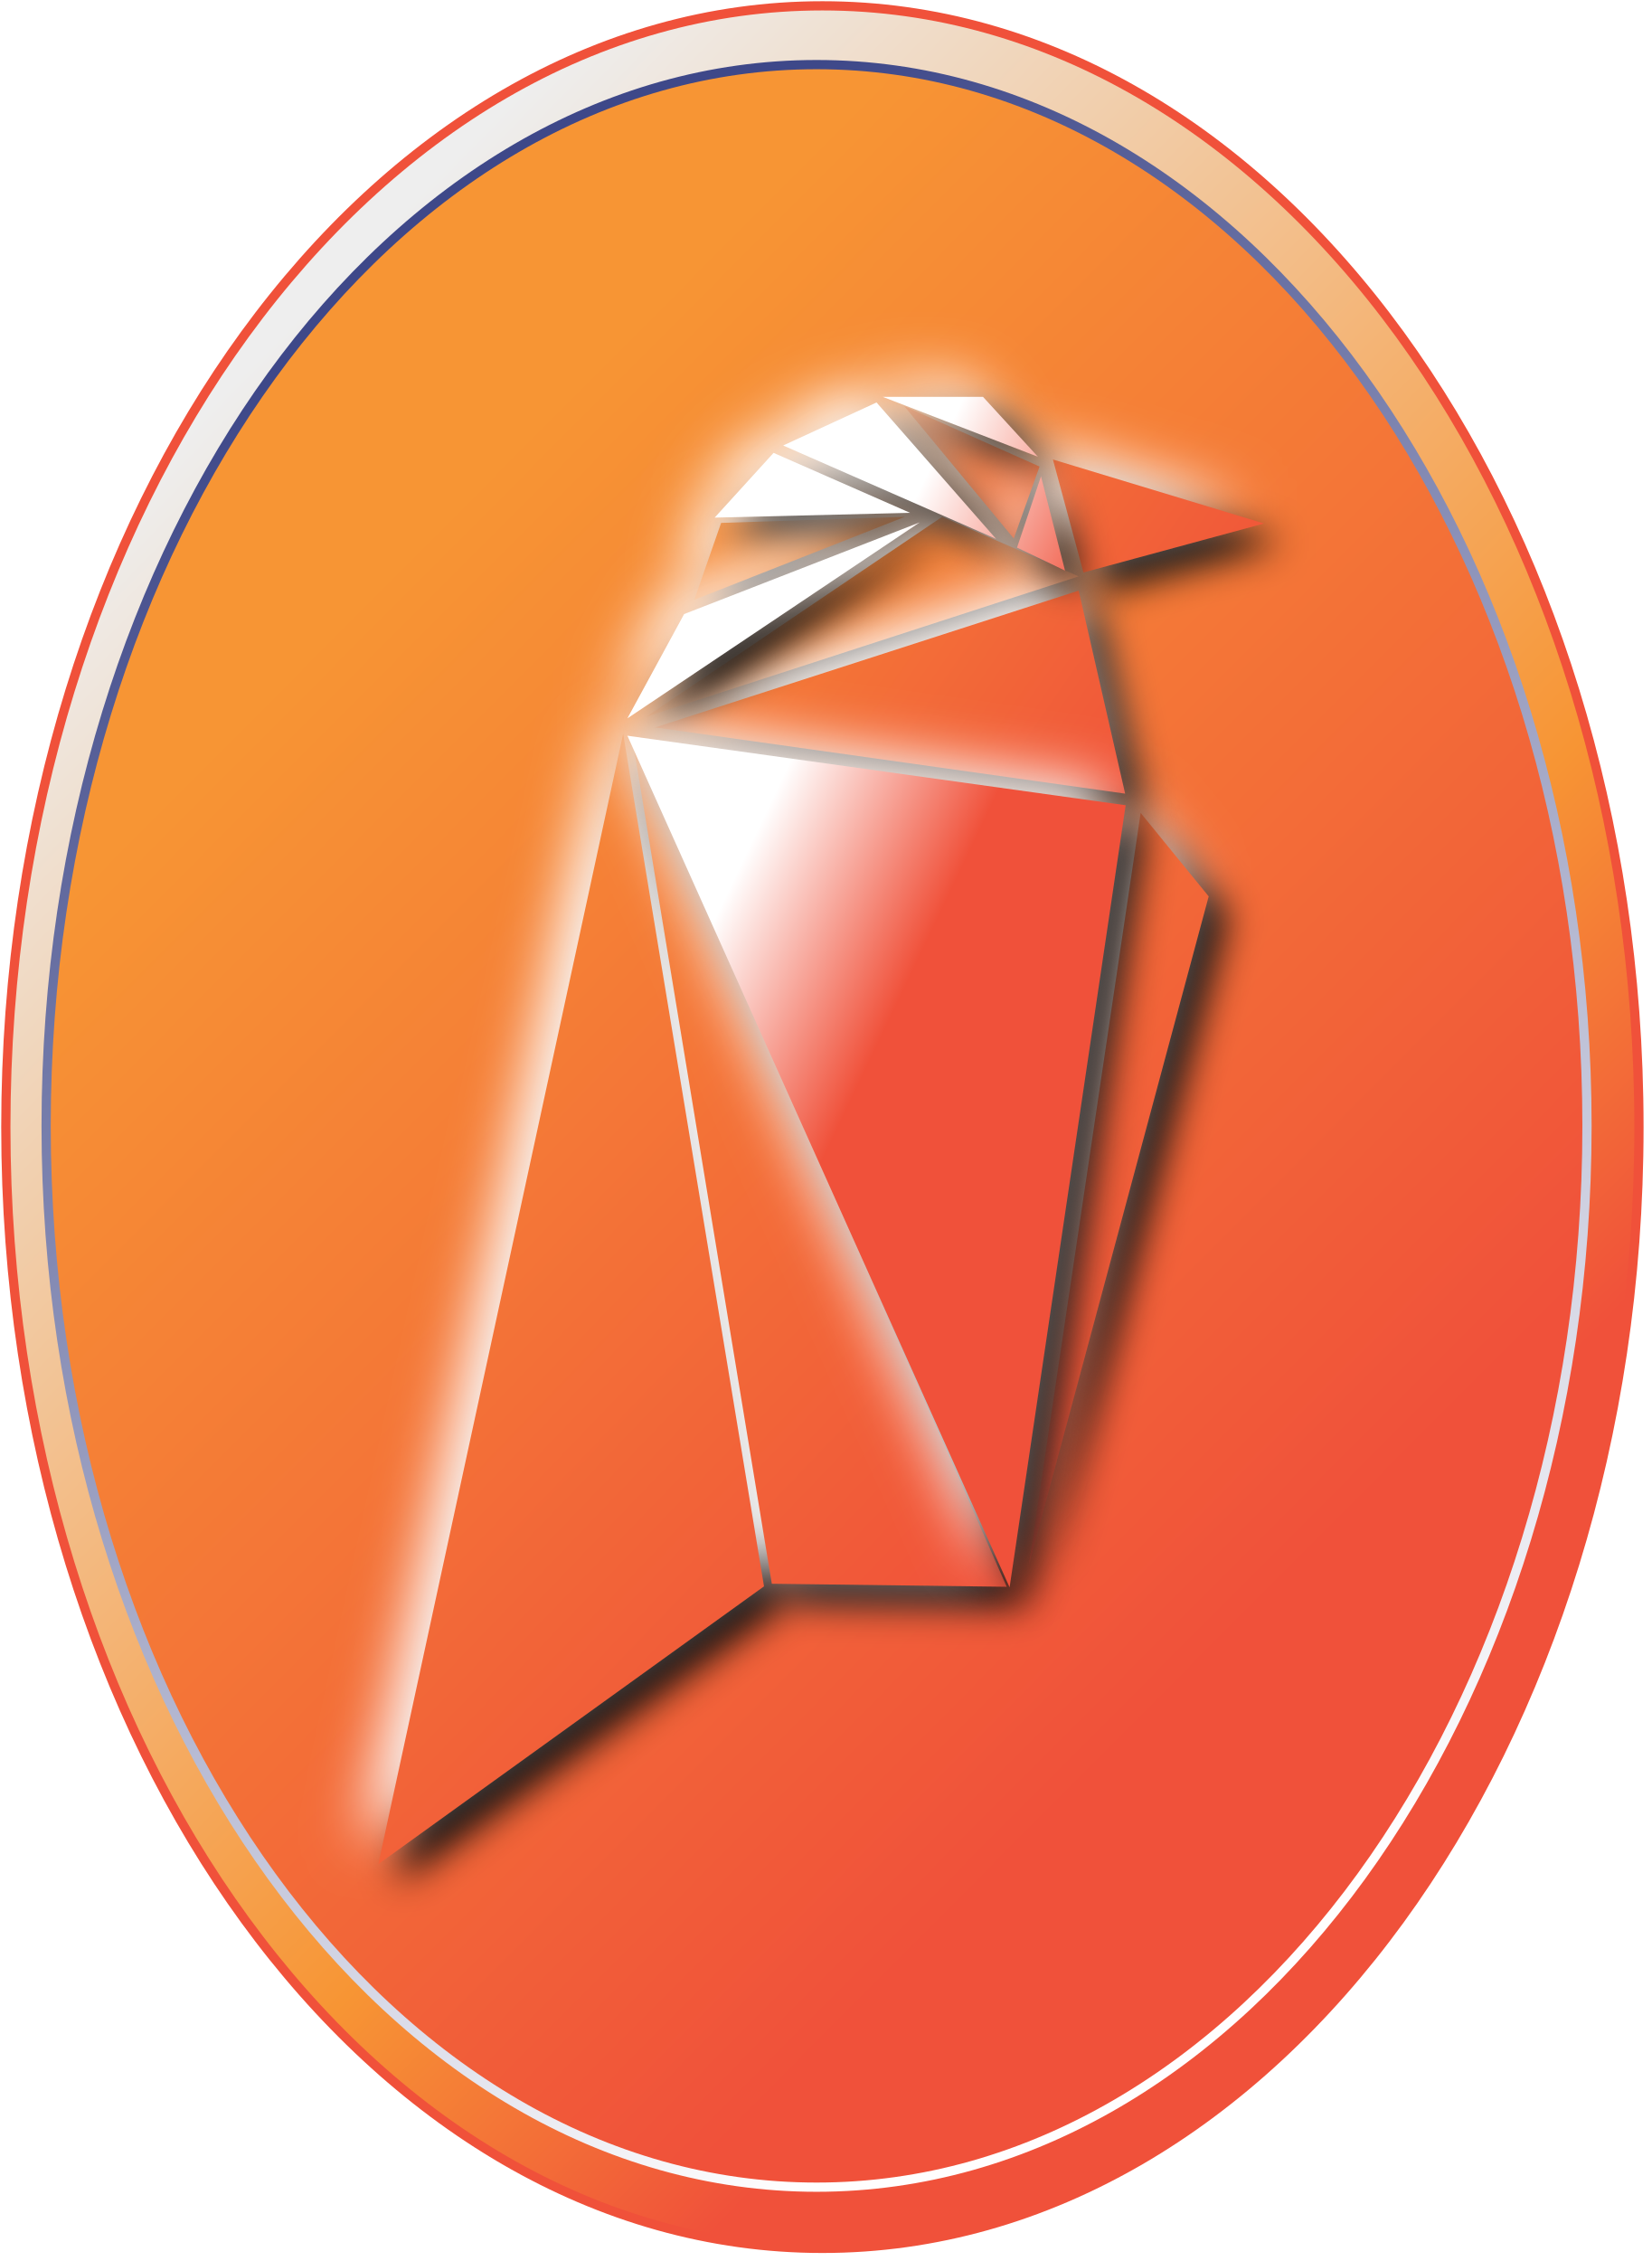
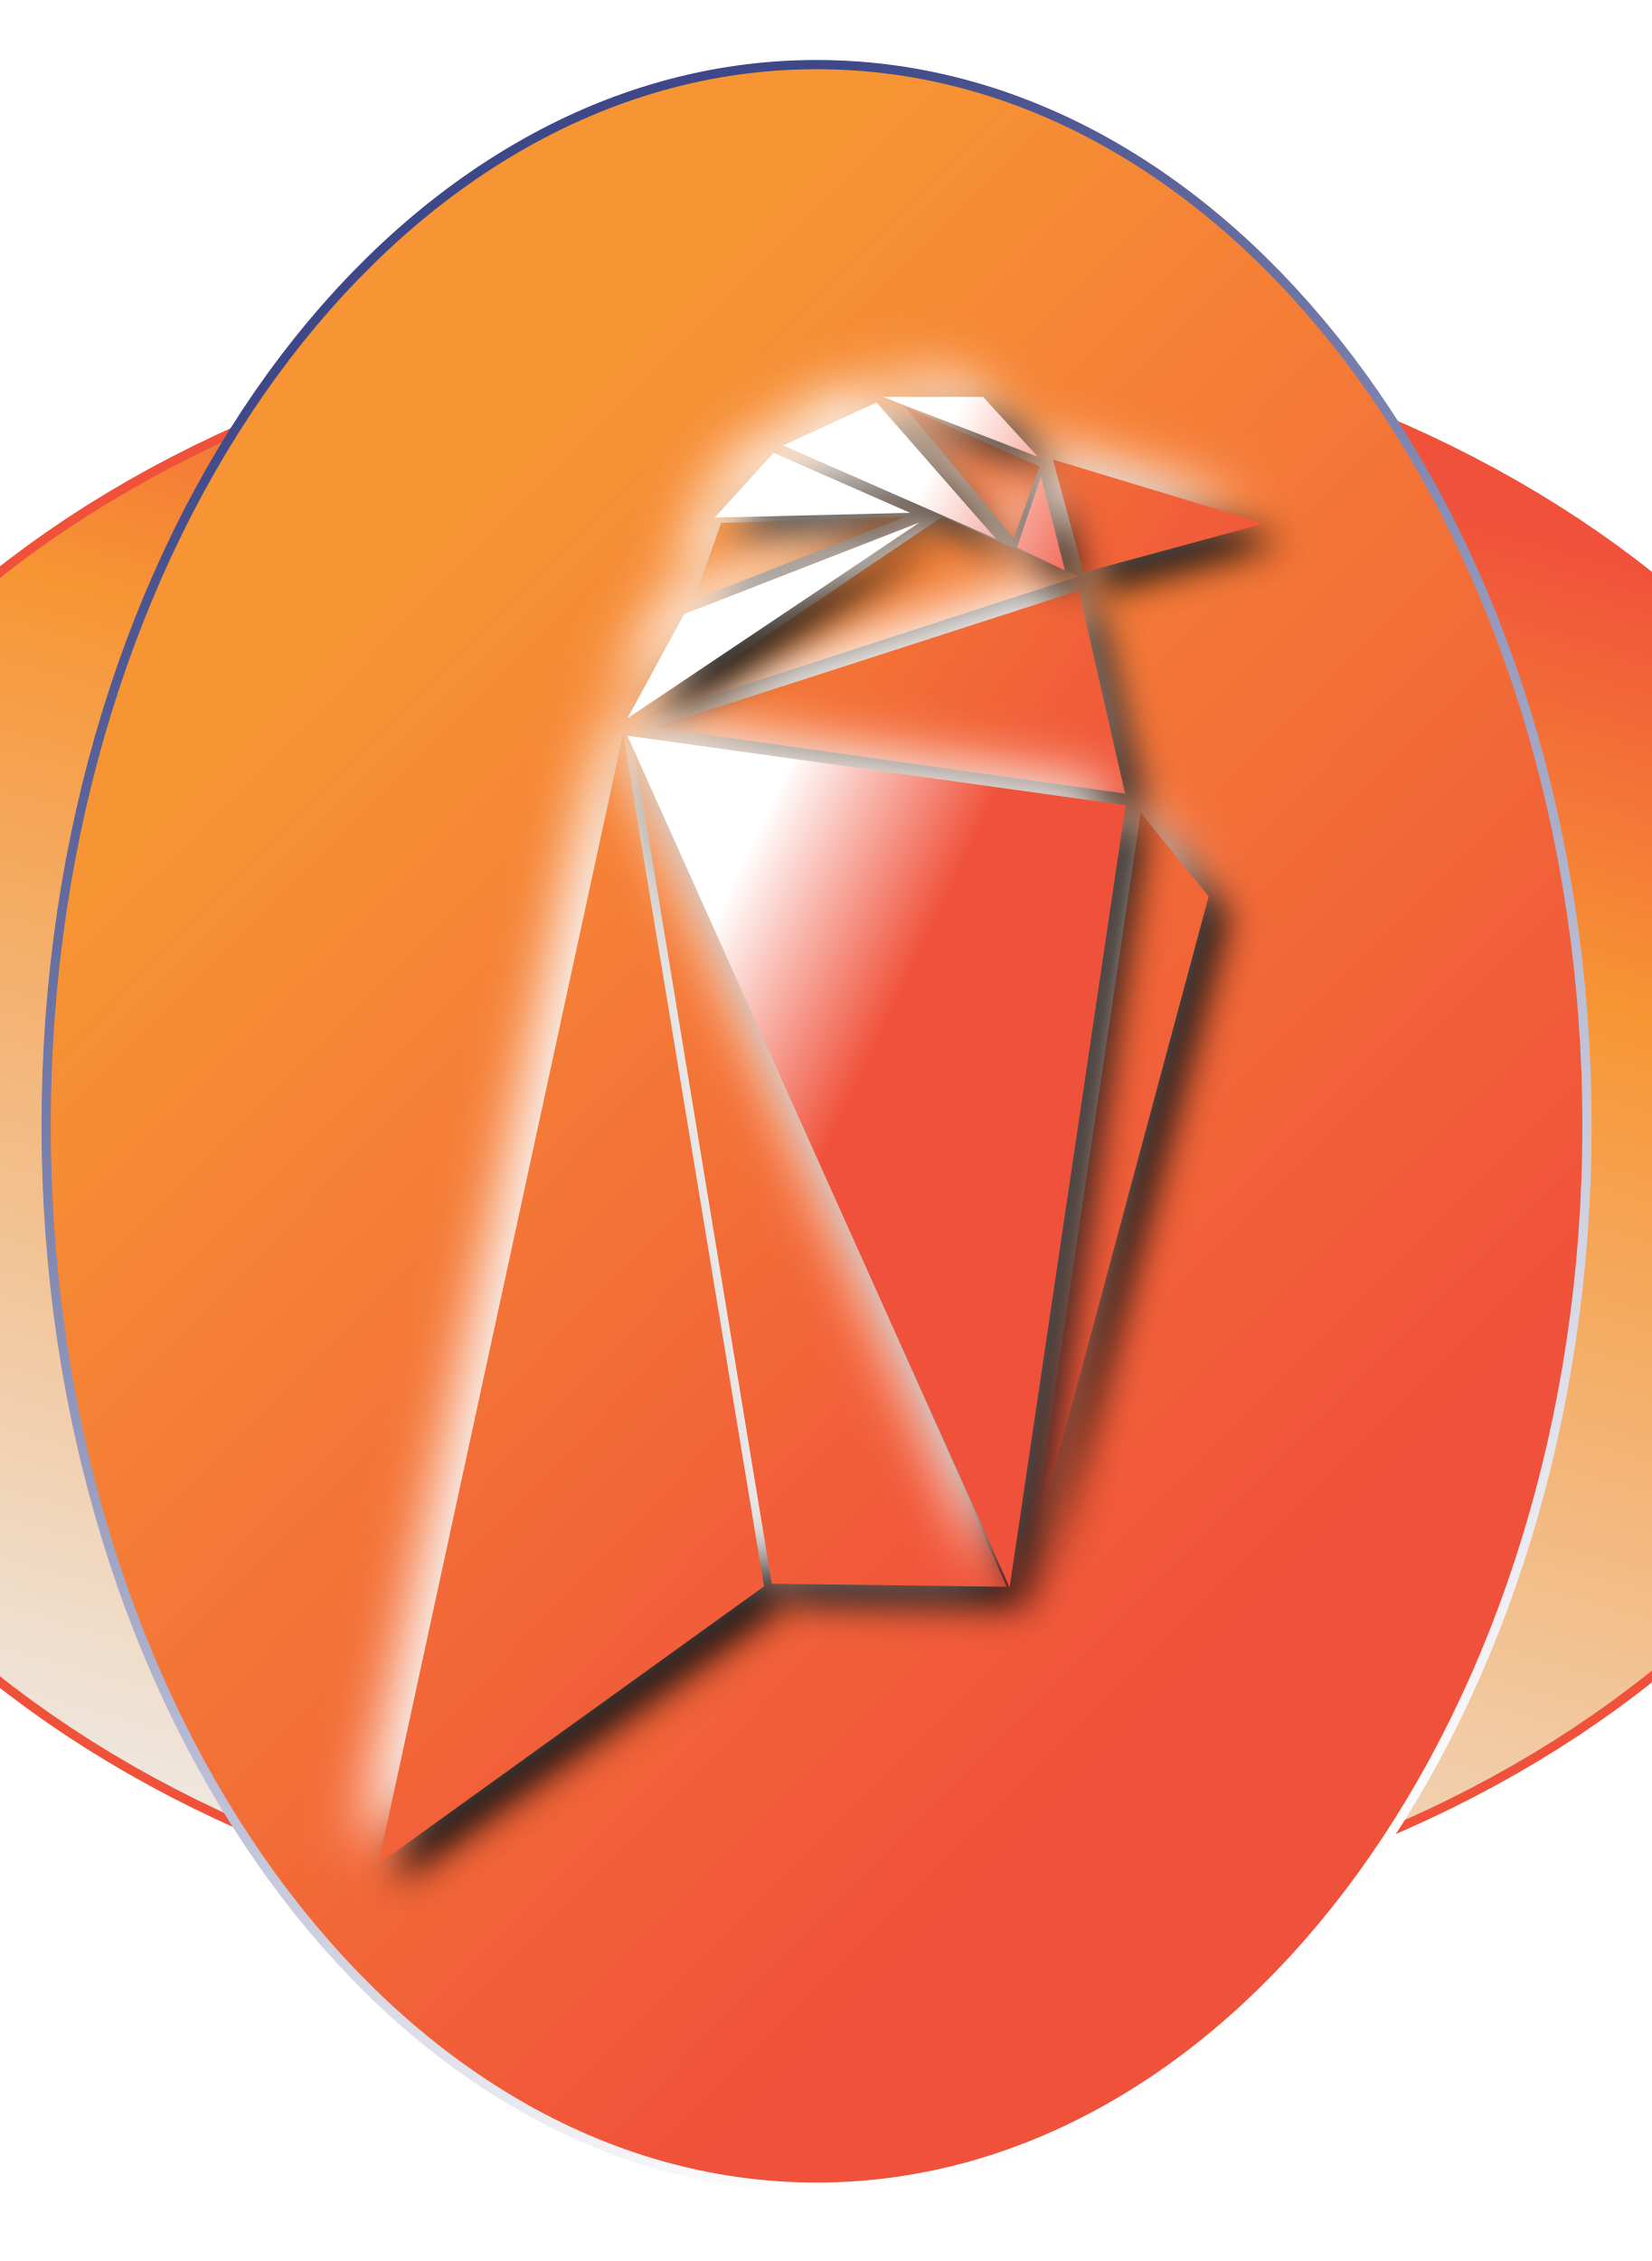
<svg xmlns="http://www.w3.org/2000/svg" xmlns:xlink="http://www.w3.org/1999/xlink" width="179px" height="245px" viewBox="0 0 179 245" version="1.1">
  <defs>
-     <linearGradient x1="77.004%" y1="27.444%" x2="10.461%" y2="76.446%" id="linearGradient-1">
+     <linearGradient x1="64.283%" y1="7.355%" x2="29.087%" y2="100%" id="linearGradient-1">
      <stop stop-color="#F0513A" offset="0%" />
      <stop stop-color="#F79534" offset="26.044%" />
      <stop stop-color="#EEEEEE" offset="100%" />
    </linearGradient>
    <linearGradient x1="19.127%" y1="71.271%" x2="77.602%" y2="27.983%" id="linearGradient-2">
      <stop stop-color="#F79534" offset="0%" />
      <stop stop-color="#F0513A" offset="100%" />
    </linearGradient>
    <linearGradient x1="91.394%" y1="30.697%" x2="6.972%" y2="66.681%" id="linearGradient-3">
      <stop stop-color="#FFFEFE" offset="0%" />
      <stop stop-color="#3E4889" offset="100%" />
    </linearGradient>
    <linearGradient x1="15.32%" y1="-2.383%" x2="71.069%" y2="83.993%" id="linearGradient-4">
      <stop stop-color="#F79534" offset="0%" />
      <stop stop-color="#F0513A" offset="100%" />
    </linearGradient>
    <path d="M81.806,170.895 L40,201 L66.54,78.509 L81.806,170.895 Z M82.651,170.613 L108.111,170.943 L67.526,78.98 L82.651,170.613 Z M110.506,168.587 L130,96.129 L122.625,87.083 L110.506,168.587 Z M101.112,55 L69.029,76.672 L115.908,61.454 L101.112,55 Z M97.072,55 L77.156,55.66 L74.243,63.998 L97.072,55 Z" id="path-5" />
    <filter x="-13.3%" y="-8.2%" width="124.4%" height="115.1%" filterUnits="objectBoundingBox" id="filter-6">
      <feOffset dx="2" dy="2" in="SourceAlpha" result="shadowOffsetOuter1" />
      <feGaussianBlur stdDeviation="2" in="shadowOffsetOuter1" result="shadowBlurOuter1" />
      <feColorMatrix values="0 0 0 0 0   0 0 0 0 0   0 0 0 0 0  0 0 0 1 0" type="matrix" in="shadowBlurOuter1" result="shadowMatrixOuter1" />
      <feOffset dx="-2" dy="-2" in="SourceAlpha" result="shadowOffsetOuter2" />
      <feGaussianBlur stdDeviation="3" in="shadowOffsetOuter2" result="shadowBlurOuter2" />
      <feColorMatrix values="0 0 0 0 1   0 0 0 0 1   0 0 0 0 1  0 0 0 1 0" type="matrix" in="shadowBlurOuter2" result="shadowMatrixOuter2" />
      <feMerge>
        <feMergeNode in="shadowMatrixOuter1" />
        <feMergeNode in="shadowMatrixOuter2" />
      </feMerge>
    </filter>
    <linearGradient x1="-19.751%" y1="22.949%" x2="95.702%" y2="73.504%" id="linearGradient-7">
      <stop stop-color="#F79534" offset="0%" />
      <stop stop-color="#F0513A" offset="100%" />
    </linearGradient>
    <path d="M120.945,85 L70,77.825 L115.911,62.995 L120.945,85 Z M108.873,57.351 L111.669,49.554 L96.987,43 L108.873,57.351 Z M113.114,48.788 L116.424,61.034 L136,55.724 L113.114,48.788 Z" id="path-8" />
    <filter x="-18.2%" y="-28.6%" width="133.3%" height="152.4%" filterUnits="objectBoundingBox" id="filter-9">
      <feOffset dx="2" dy="2" in="SourceAlpha" result="shadowOffsetOuter1" />
      <feGaussianBlur stdDeviation="2" in="shadowOffsetOuter1" result="shadowBlurOuter1" />
      <feColorMatrix values="0 0 0 0 0   0 0 0 0 0   0 0 0 0 0  0 0 0 1 0" type="matrix" in="shadowBlurOuter1" result="shadowMatrixOuter1" />
      <feOffset dx="-2" dy="-2" in="SourceAlpha" result="shadowOffsetOuter2" />
      <feGaussianBlur stdDeviation="3" in="shadowOffsetOuter2" result="shadowBlurOuter2" />
      <feColorMatrix values="0 0 0 0 1   0 0 0 0 1   0 0 0 0 1  0 0 0 1 0" type="matrix" in="shadowBlurOuter2" result="shadowMatrixOuter2" />
      <feMerge>
        <feMergeNode in="shadowMatrixOuter1" />
        <feMergeNode in="shadowMatrixOuter2" />
      </feMerge>
    </filter>
    <linearGradient x1="35.708%" y1="27.83%" x2="55.234%" y2="50%" id="linearGradient-10">
      <stop stop-color="#FFFFFF" offset="0%" />
      <stop stop-color="#F0513A" offset="100%" />
    </linearGradient>
    <path d="M108.422,171 L67,78.723 L121,86.255 L108.422,171 Z M98.681,55.606 L73.147,65.54 L67,76.839 L98.681,55.606 Z M82.841,48.073 L76.457,55.088 L97.641,54.57 L82.841,48.073 Z M94,42.612 L83.881,47.273 L106.956,57.395 L94,42.612 Z M105.538,42 L94.662,42 L111.496,48.497 L105.538,42 Z M111.827,50.616 L109.226,58.337 L114.427,60.832 L111.827,50.616 Z" id="path-11" />
    <filter x="-22.2%" y="-9.3%" width="140.7%" height="117.1%" filterUnits="objectBoundingBox" id="filter-12">
      <feOffset dx="2" dy="2" in="SourceAlpha" result="shadowOffsetOuter1" />
      <feGaussianBlur stdDeviation="2" in="shadowOffsetOuter1" result="shadowBlurOuter1" />
      <feColorMatrix values="0 0 0 0 0   0 0 0 0 0   0 0 0 0 0  0 0 0 1 0" type="matrix" in="shadowBlurOuter1" result="shadowMatrixOuter1" />
      <feOffset dx="-2" dy="-2" in="SourceAlpha" result="shadowOffsetOuter2" />
      <feGaussianBlur stdDeviation="3" in="shadowOffsetOuter2" result="shadowBlurOuter2" />
      <feColorMatrix values="0 0 0 0 1   0 0 0 0 1   0 0 0 0 1  0 0 0 1 0" type="matrix" in="shadowBlurOuter2" result="shadowMatrixOuter2" />
      <feMerge>
        <feMergeNode in="shadowMatrixOuter1" />
        <feMergeNode in="shadowMatrixOuter2" />
      </feMerge>
    </filter>
  </defs>
  <g id="Page-1" stroke="none" stroke-width="1" fill="none" fill-rule="evenodd">
    <g id="COIN-LOGO-gold" transform="translate(1, 1)">
-       <ellipse id="coin-main-rim" stroke="#F0513A" fill="url(#linearGradient-1)" transform="translate(88.13195, 121.1319) rotate(90) translate(-88.13195, -121.1319) " cx="88.132" cy="121.132" rx="121.5" ry="88.5" />
+       <ellipse id="coin-main-rim-2" stroke="#F0513A" fill="url(#linearGradient-1)" cx="88.132" cy="121.132" rx="121.5" ry="88.5" />
      <ellipse id="coin-main-inside" stroke="url(#linearGradient-3)" fill="url(#linearGradient-2)" transform="translate(87.5, 121) rotate(90) translate(-87.5, -121) " cx="87.5" cy="121" rx="115" ry="83.5" />
      <ellipse id="textwrapper" transform="translate(88, 120.4091) rotate(90) translate(-88, -120.4091) " cx="88" cy="120.409" rx="108.5" ry="78.909" />
      <g id="rvn-logo" transform="translate(40, 42)" />
      <g id="Shape" fill-rule="nonzero">
        <use fill="black" fill-opacity="1" filter="url(#filter-6)" xlink:href="#path-5" />
        <use fill="url(#linearGradient-4)" xlink:href="#path-5" />
      </g>
      <g id="Shape" fill-rule="nonzero">
        <use fill="black" fill-opacity="1" filter="url(#filter-9)" xlink:href="#path-8" />
        <use fill="url(#linearGradient-7)" xlink:href="#path-8" />
      </g>
      <g id="Shape" fill-rule="nonzero">
        <use fill="black" fill-opacity="1" filter="url(#filter-12)" xlink:href="#path-11" />
        <use fill="url(#linearGradient-10)" xlink:href="#path-11" />
      </g>
    </g>
  </g>
</svg>
